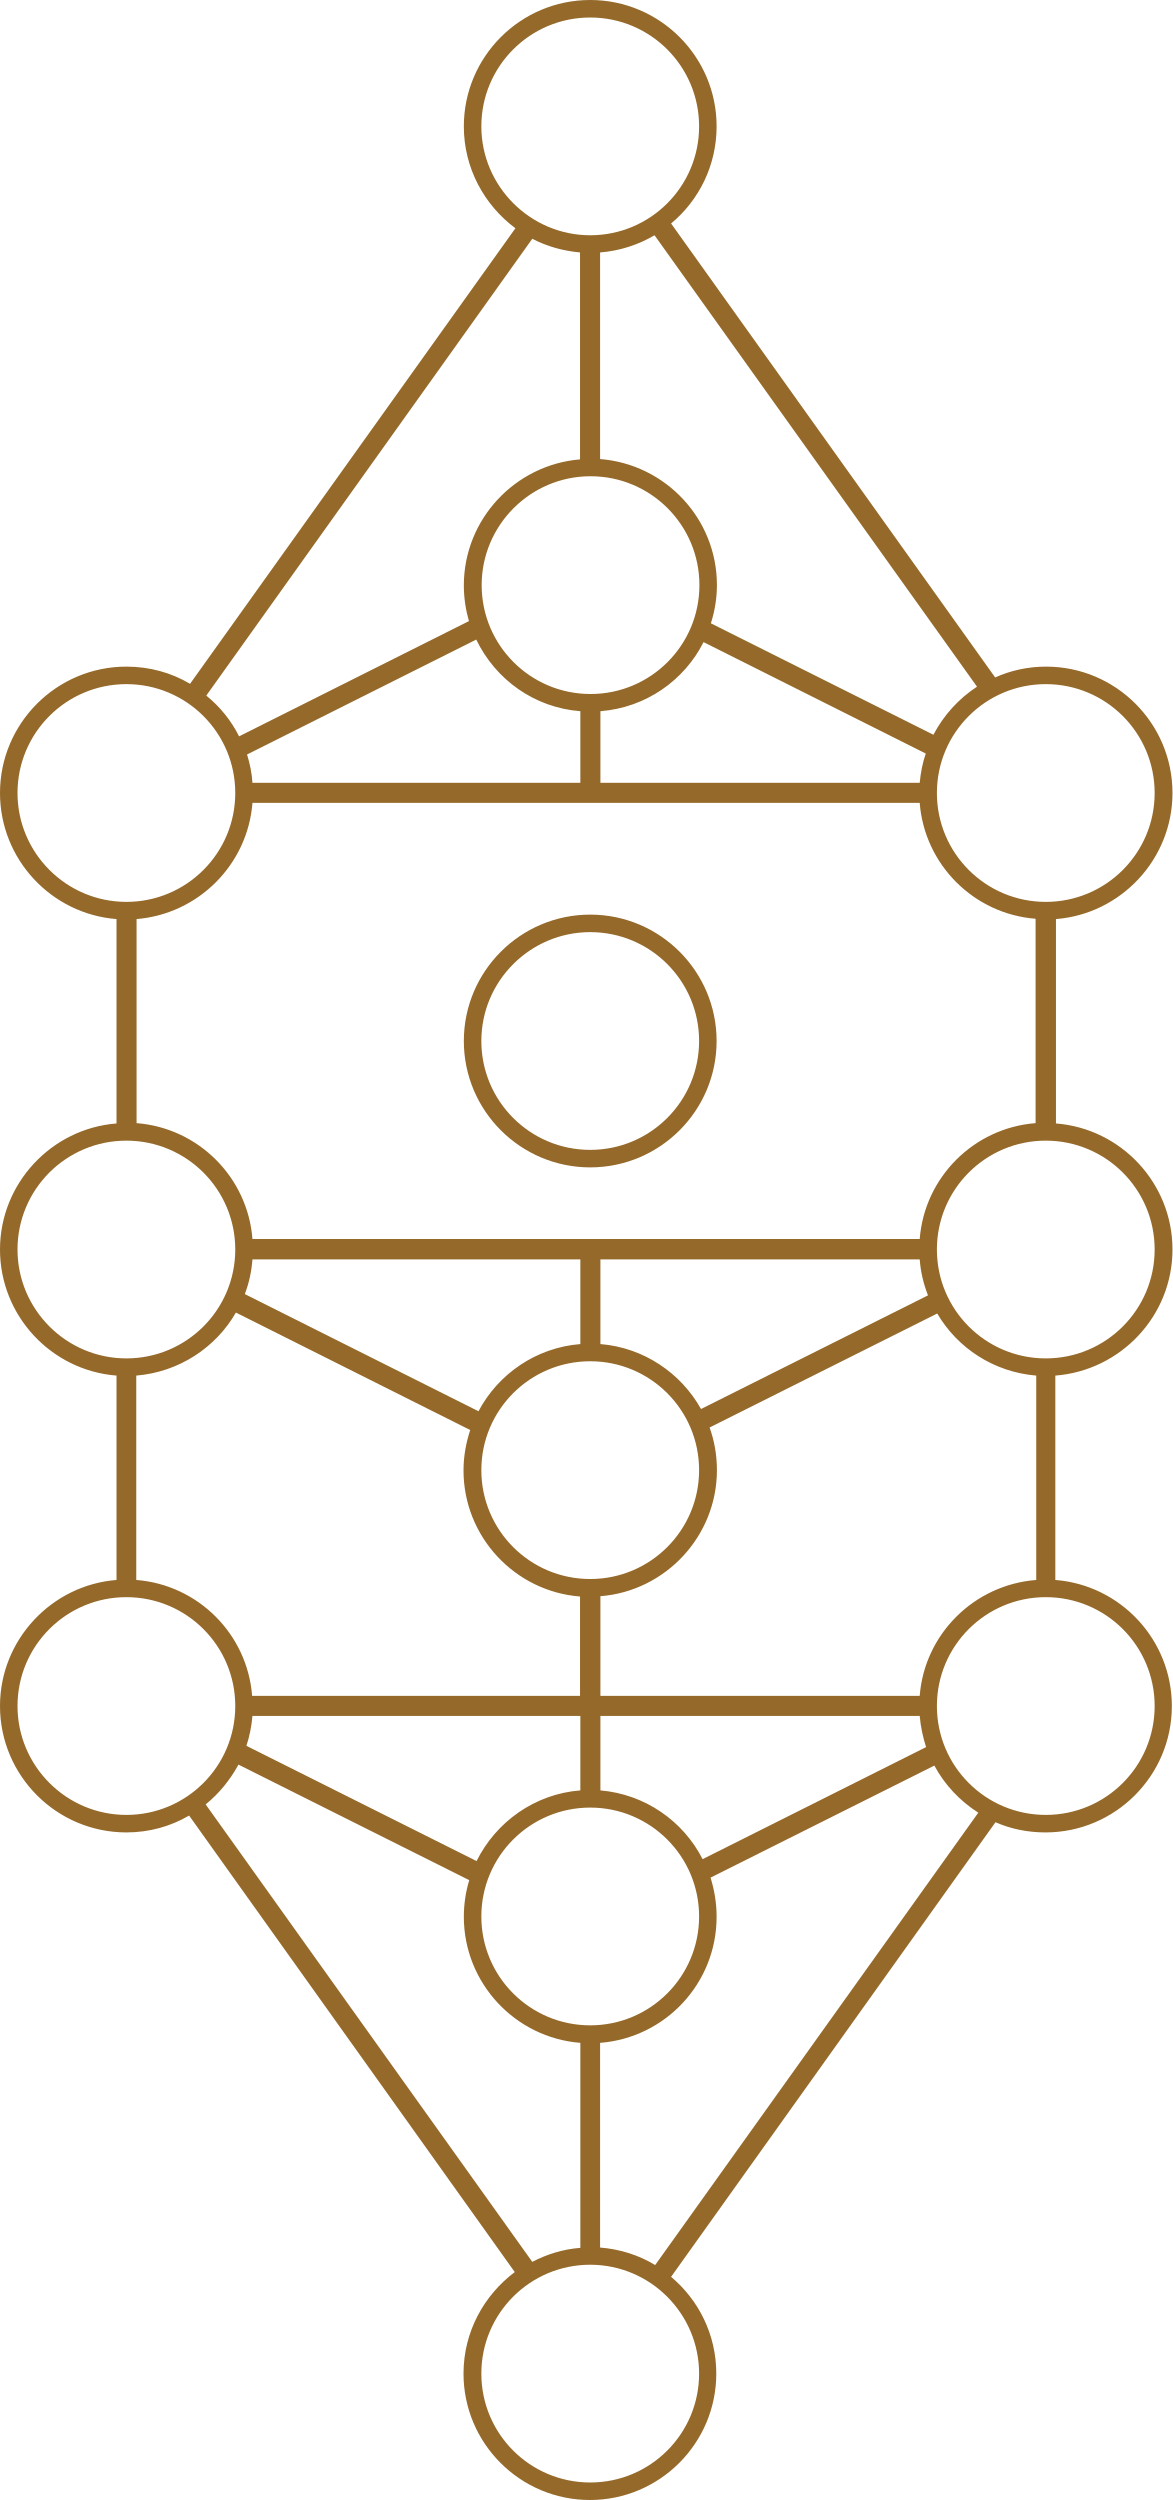
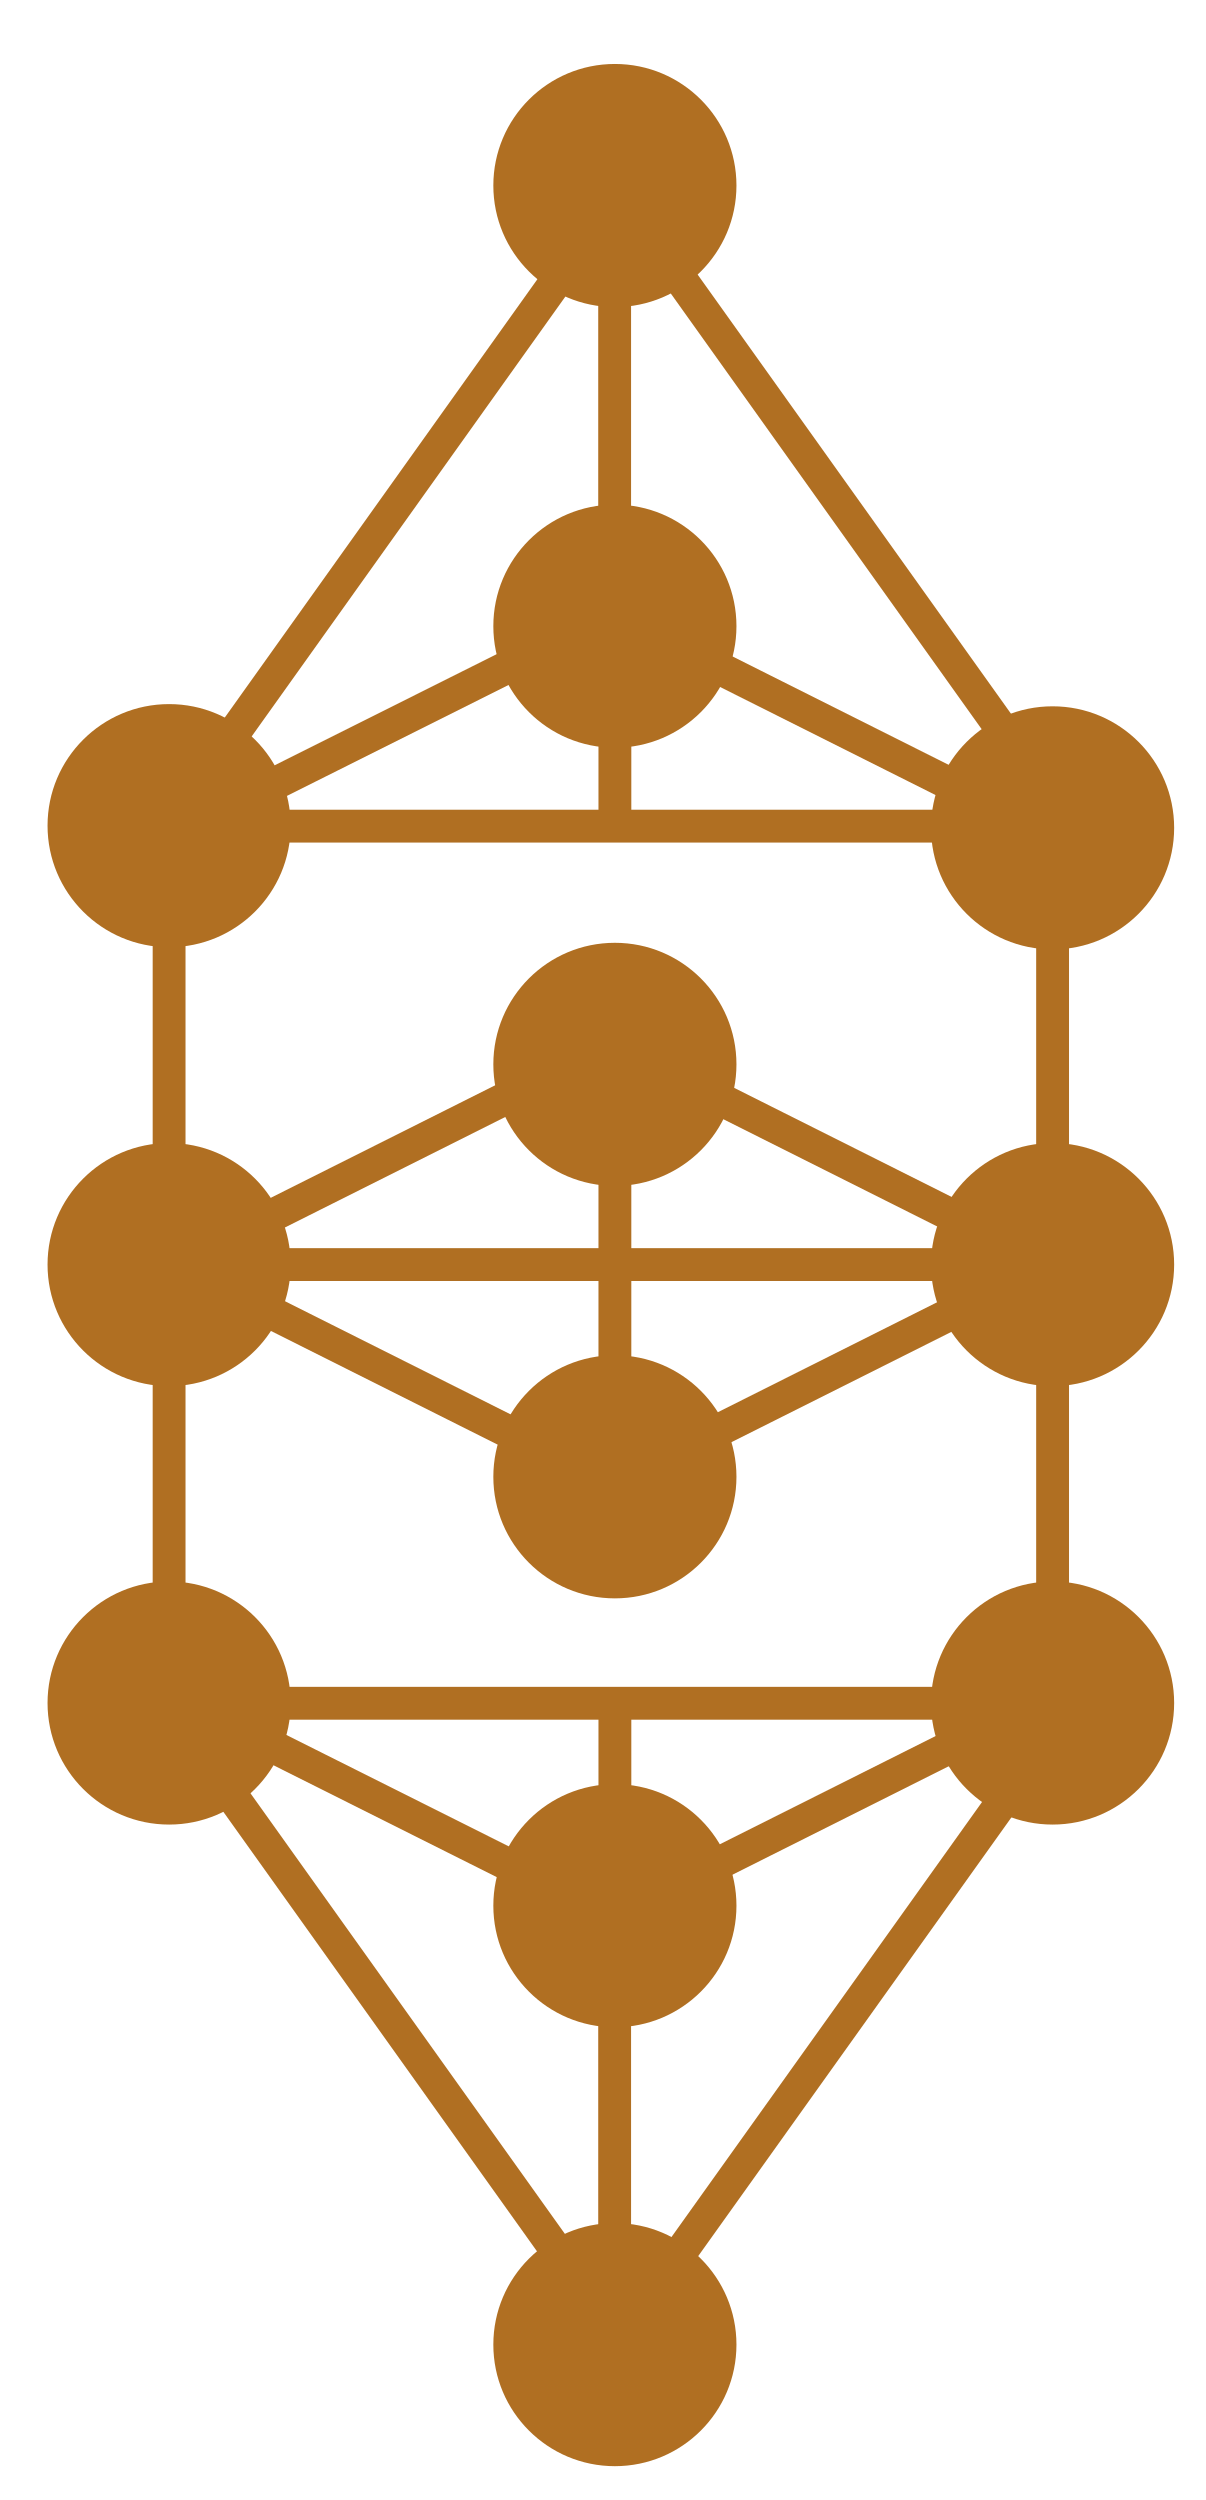
- <svg xmlns="http://www.w3.org/2000/svg" version="1.1" id="Layer_1" x="0px" y="0px" viewBox="0 0 368.3 785.3" xml:space="preserve" width="368.3" height="785.3">
-   <defs id="defs13" />
-   <style type="text/css" id="style2">
- 	.st0{fill:#956929;}
+ <svg xmlns="http://www.w3.org/2000/svg" version="1.1" id="Layer_1" x="0px" y="0px" viewBox="0 0 492 1020.1" style="enable-background:new 0 0 492 1020.1;" xml:space="preserve">
+   <style type="text/css">
+ 	.st0{fill:#B06F22;}
</style>
-   <g id="g8" transform="translate(-77.6,-28.3)">
-     <path class="st0" d="m 263,395 c 21.9,0 39.7,-17.8 39.7,-39.7 0,-21.9 -17.8,-39.7 -39.7,-39.7 -21.9,0 -39.7,17.8 -39.7,39.7 0,21.9 17.8,39.7 39.7,39.7 z m 0,-73.9 c 18.9,0 34.2,15.3 34.2,34.2 0,18.9 -15.3,34.2 -34.2,34.2 -18.9,0 -34.2,-15.3 -34.2,-34.2 0,-18.9 15.4,-34.2 34.2,-34.2 z" id="path4" style="fill:#956929" />
-     <path class="st0" d="m 445.9,420.8 c 0,-20.8 -16.1,-38 -36.6,-39.6 V 317 c 20.4,-1.6 36.6,-18.8 36.6,-39.6 0,-21.9 -17.8,-39.7 -39.7,-39.7 -5.7,0 -11.1,1.2 -16,3.4 L 288.4,98.5 c 8.8,-7.3 14.3,-18.3 14.3,-30.5 0,-21.9 -17.8,-39.7 -39.7,-39.7 -21.9,0 -39.7,17.8 -39.7,39.7 0,13.1 6.4,24.7 16.2,32 L 137.3,243.1 c -5.9,-3.5 -12.7,-5.4 -20,-5.4 -21.9,0 -39.7,17.8 -39.7,39.7 0,20.8 16.1,38 36.6,39.6 v 64.2 c -20.4,1.6 -36.6,18.8 -36.6,39.6 0,20.8 16.1,38 36.6,39.6 v 64.2 c -20.4,1.6 -36.6,18.8 -36.6,39.6 0,21.9 17.8,39.7 39.7,39.7 7.2,0 13.9,-1.9 19.7,-5.3 L 239.3,742 c -9.7,7.3 -16.1,18.8 -16.1,31.9 0,21.9 17.8,39.7 39.7,39.7 21.9,0 39.7,-17.8 39.7,-39.7 0,-12.2 -5.5,-23.1 -14.2,-30.4 L 390.3,600.7 c 4.8,2.1 10.1,3.2 15.7,3.2 21.9,0 39.7,-17.8 39.7,-39.7 0,-20.8 -16.1,-38 -36.6,-39.6 v -64.2 c 20.6,-1.6 36.8,-18.8 36.8,-39.6 z M 366.5,561 H 266.2 v -31.3 c 20.4,-1.6 36.6,-18.8 36.6,-39.6 0,-4.7 -0.8,-9.2 -2.3,-13.4 L 372,440.9 c 6.4,10.9 17.8,18.4 31.1,19.5 v 64.2 c -19.5,1.5 -35.1,17 -36.6,36.4 z M 263,664.5 c -18.9,0 -34.2,-15.3 -34.2,-34.2 0,-18.9 15.3,-34.2 34.2,-34.2 18.9,0 34.2,15.3 34.2,34.2 0,18.9 -15.3,34.2 -34.2,34.2 z m -111.3,-223.9 73.6,36.9 c -1.3,4 -2.1,8.2 -2.1,12.7 0,20.8 16.1,38 36.6,39.6 V 561 h -103 c -1.5,-19.4 -17,-34.9 -36.4,-36.4 v -64.2 c 13.4,-1.1 25,-8.8 31.3,-19.8 z m 5.2,-160.1 h 209.6 c 1.5,19.4 17,34.9 36.4,36.4 v 64.2 c -19.4,1.5 -34.9,17 -36.4,36.4 H 156.9 c -1.5,-19.4 -17,-34.9 -36.4,-36.4 V 317 c 19.4,-1.6 34.9,-17.1 36.4,-36.5 z M 263.1,177.9 c 18.9,0 34.2,15.3 34.2,34.2 0,18.9 -15.3,34.2 -34.2,34.2 -18.9,0 -34.2,-15.3 -34.2,-34.2 0,-18.8 15.3,-34.2 34.2,-34.2 z m 103.4,96.3 H 266.2 v -22.5 c 14.2,-1.1 26.3,-9.6 32.4,-21.7 l 69.8,35 c -1,2.9 -1.6,6 -1.9,9.2 z M 259.9,251.7 v 22.5 h -103 c -0.2,-3.1 -0.8,-6 -1.7,-8.9 l 72,-36.1 c 6,12.5 18.2,21.4 32.7,22.5 z m 3.1,272.6 c -18.9,0 -34.2,-15.3 -34.2,-34.2 0,-18.9 15.3,-34.2 34.2,-34.2 18.9,0 34.2,15.3 34.2,34.2 0,18.9 -15.3,34.2 -34.2,34.2 z M 156.9,423.9 h 103 v 26.6 c -13.9,1.1 -25.8,9.4 -32,21.1 l -73.4,-36.8 c 1.3,-3.4 2.1,-7 2.4,-10.9 z m 109.3,26.6 v -26.6 h 100.3 c 0.3,4 1.2,7.7 2.6,11.3 l -71.3,35.7 c -6.3,-11.3 -18,-19.3 -31.6,-20.4 z M 156.9,567.3 h 103 v 23.4 c -14.3,1.1 -26.5,9.9 -32.6,22.2 L 155,576.7 c 1,-3 1.6,-6.1 1.9,-9.4 z m 109.3,23.4 v -23.4 h 100.3 c 0.3,3.4 1,6.7 2,9.8 l -70.2,35.2 c -6.1,-12 -18.1,-20.4 -32.1,-21.6 z M 440.3,420.8 c 0,18.9 -15.3,34.2 -34.2,34.2 -18.9,0 -34.2,-15.3 -34.2,-34.2 0,-18.9 15.3,-34.2 34.2,-34.2 18.9,0 34.2,15.3 34.2,34.2 z m 0,-143.4 c 0,18.9 -15.3,34.2 -34.2,34.2 -18.9,0 -34.2,-15.3 -34.2,-34.2 0,-18.9 15.3,-34.2 34.2,-34.2 18.9,0 34.2,15.3 34.2,34.2 z M 384.5,244 c -5.8,3.8 -10.5,9 -13.7,15.1 l -69.9,-35 c 1.2,-3.8 1.9,-7.8 1.9,-12 0,-20.9 -16.2,-38 -36.7,-39.6 v -64.9 c 6.2,-0.5 12,-2.4 17.1,-5.4 z M 228.8,68 c 0,-18.9 15.3,-34.2 34.2,-34.2 18.9,0 34.2,15.3 34.2,34.2 0,18.9 -15.3,34.2 -34.2,34.2 -18.8,0 -34.2,-15.4 -34.2,-34.2 z m 16,35.3 c 4.6,2.4 9.6,3.8 15,4.3 v 65 c -20.4,1.7 -36.5,18.8 -36.5,39.6 0,3.9 0.6,7.7 1.6,11.2 l -72.2,36.2 c -2.5,-5 -6,-9.3 -10.3,-12.8 z M 83.1,277.4 c 0,-18.9 15.3,-34.2 34.2,-34.2 18.9,0 34.2,15.3 34.2,34.2 0,18.9 -15.3,34.2 -34.2,34.2 -18.9,0 -34.2,-15.4 -34.2,-34.2 z m 0,143.4 c 0,-18.9 15.3,-34.2 34.2,-34.2 18.9,0 34.2,15.3 34.2,34.2 0,18.9 -15.3,34.2 -34.2,34.2 -18.9,0 -34.2,-15.4 -34.2,-34.2 z m 0,143.4 c 0,-18.9 15.3,-34.2 34.2,-34.2 18.9,0 34.2,15.3 34.2,34.2 0,18.9 -15.3,34.2 -34.2,34.2 -18.9,0 -34.2,-15.4 -34.2,-34.2 z m 59.1,30.9 c 4.2,-3.4 7.7,-7.7 10.3,-12.5 l 72.5,36.3 c -1.1,3.6 -1.7,7.5 -1.7,11.5 0,20.8 16.1,38 36.6,39.6 v 64.4 c -5.4,0.4 -10.5,2 -15.1,4.4 z m 155,178.8 c 0,18.9 -15.3,34.2 -34.2,34.2 -18.9,0 -34.2,-15.3 -34.2,-34.2 0,-18.9 15.3,-34.2 34.2,-34.2 18.9,0 34.2,15.4 34.2,34.2 z m -13.8,-34.1 c -5.1,-3.1 -11,-5 -17.3,-5.5 V 670 c 20.5,-1.6 36.6,-18.7 36.6,-39.6 0,-4.3 -0.7,-8.4 -1.9,-12.3 l 70.3,-35.2 c 3.2,6 8,11.1 13.8,14.8 z M 440.3,564.2 c 0,18.9 -15.3,34.2 -34.2,34.2 -18.9,0 -34.2,-15.3 -34.2,-34.2 0,-18.9 15.3,-34.2 34.2,-34.2 18.9,0 34.2,15.3 34.2,34.2 z" id="path6" style="fill:#956929" />
+   <g>
+     <g>
+       <circle class="st0" cx="250.9" cy="75.7" r="49.6" />
+     </g>
+     <g>
+       <circle class="st0" cx="250.9" cy="255.5" r="49.6" />
+     </g>
+     <g>
+       <circle class="st0" cx="69" cy="336.9" r="49.6" />
+     </g>
+     <g>
+       <circle class="st0" cx="250.9" cy="434.3" r="49.6" />
+     </g>
+     <g>
+       <circle class="st0" cx="69" cy="516" r="49.6" />
+     </g>
+     <g>
+       <circle class="st0" cx="250.9" cy="602.6" r="49.6" />
+     </g>
+     <g>
+       <circle class="st0" cx="69" cy="694.9" r="49.6" />
+     </g>
+     <g>
+       <circle class="st0" cx="250.9" cy="777.6" r="49.6" />
+     </g>
+     <g>
+       <circle class="st0" cx="250.9" cy="956.7" r="49.6" />
+     </g>
+     <g>
+       <circle class="st0" cx="429.5" cy="337.8" r="49.6" />
+     </g>
+     <g>
+       <circle class="st0" cx="429.5" cy="516" r="49.6" />
+     </g>
+     <g>
+       <circle class="st0" cx="429.5" cy="694.9" r="49.6" />
+     </g>
+     <g>
+       <rect x="289.5" y="555.9" transform="matrix(0.894 -0.448 0.448 0.894 -214.7391 211.8437)" class="st0" width="102" height="7.9" />
+       <path class="st0" d="M295.4,590l-6-12l96.1-48.2l6,12L295.4,590z M296.8,580.4l1,2.1l86.2-43.2l-1-2.1L296.8,580.4z" />
+     </g>
+     <g>
+       <rect x="105.4" y="556" transform="matrix(-0.894 -0.448 0.448 -0.894 50.4712 1131.758)" class="st0" width="107.3" height="7.9" />
+       <path class="st0" d="M206.5,591.2l-100.9-50.6l6-12l100.9,50.6L206.5,591.2z M113,538.2l91,45.6l1-2.1l-91-45.6L113,538.2z" />
+     </g>
+     <g>
+       <rect x="289.5" y="468" transform="matrix(0.894 0.448 -0.448 0.894 247.493 -102.5186)" class="st0" width="102" height="7.9" />
+       <path class="st0" d="M385.5,502l-96.1-48.2l6-12l96.1,48.2L385.5,502z M296.8,451.4l86.2,43.2l1-2.1l-86.2-43.2L296.8,451.4z" />
+     </g>
+     <g>
+       <rect x="105.4" y="468" transform="matrix(-0.894 0.448 -0.448 -0.894 512.7033 822.5828)" class="st0" width="107.3" height="7.9" />
+       <path class="st0" d="M111.6,503.2l-6-12l100.9-50.6l6,12L111.6,503.2z M113,493.7l1,2.1l91-45.6l-1-2.1L113,493.7z" />
+     </g>
+     <g>
+       <rect x="229.9" y="530.7" transform="matrix(-8.243095e-010 -1 1 -8.243095e-010 -283.7642 785.4733)" class="st0" width="41.8" height="7.9" />
+       <path class="st0" d="M257.6,558.3h-13.4v-47.4h13.4V558.3z M249.7,552.8h2.3v-36.3h-2.3V552.8z" />
+     </g>
+     <g>
+       <rect x="229.9" y="492.8" transform="matrix(-8.243095e-010 -1 1 -8.243095e-010 -245.8627 747.5718)" class="st0" width="41.8" height="7.9" />
+       <path class="st0" d="M257.6,520.4h-13.4V473h13.4V520.4z M249.7,514.9h2.3v-36.3h-2.3V514.9z" />
+     </g>
+     <g>
+       <rect x="232.4" y="709.5" transform="matrix(-9.351327e-010 -1 1 -9.351327e-010 -462.5607 964.2698)" class="st0" width="36.9" height="7.9" />
+       <path class="st0" d="M257.6,734.6h-13.4v-42.4h13.4V734.6z M249.7,729.1h2.3v-31.3h-2.3V729.1z" />
+     </g>
+     <g>
+       <g>
+         <rect x="387.7" y="421.3" transform="matrix(-4.131592e-010 -1 1 -4.131592e-010 4.221 854.6888)" class="st0" width="83.5" height="7.9" />
+         <path class="st0" d="M436.2,469.7h-13.4v-89h13.4V469.7z M428.3,464.2h2.3v-77.9h-2.3V464.2z" />
+       </g>
+       <g>
+         <rect x="387.7" y="601.8" transform="matrix(-4.131592e-010 -1 1 -4.131592e-010 -176.3159 1035.226)" class="st0" width="83.5" height="7.9" />
+         <path class="st0" d="M436.2,650.3h-13.4v-89h13.4V650.3z M428.3,644.7h2.3v-77.9h-2.3V644.7z" />
+       </g>
+       <g>
+         <rect x="27.3" y="422.4" transform="matrix(-4.130944e-010 -1 1 -4.130944e-010 -357.3714 495.3652)" class="st0" width="83.5" height="7.9" />
+         <path class="st0" d="M75.7,470.9H62.3v-89h13.4V470.9z M67.8,465.3h2.3v-77.9h-2.3V465.3z" />
+       </g>
+       <g>
+         <rect x="114.9" y="691" transform="matrix(-1 8.268840e-011 -8.268840e-011 -1 499.2036 1389.958)" class="st0" width="269.3" height="7.9" />
+         <path class="st0" d="M387,701.7H112.2v-13.4H387V701.7z M117.7,696.2h263.8v-2.3H117.7V696.2z" />
+       </g>
+       <g>
+         <rect x="208.2" y="862.7" transform="matrix(-4.049320e-010 -1 1 -4.049320e-010 -615.8332 1117.466)" class="st0" width="85.1" height="7.9" />
+         <path class="st0" d="M257.5,912h-13.4v-90.7h13.4V912z M249.6,906.4h2.3v-79.6h-2.3V906.4z" />
+       </g>
+       <g>
+         <rect x="289.5" y="732.7" transform="matrix(0.894 -0.448 0.448 0.894 -293.901 230.5667)" class="st0" width="102" height="7.9" />
+         <path class="st0" d="M295.4,766.7l-6-12l96.1-48.2l6,12L295.4,766.7z M296.8,757.2l1,2.1l86.2-43.2l-1-2.1L296.8,757.2z" />
+       </g>
+       <g>
+         <rect x="107.9" y="733.2" transform="matrix(-0.894 -0.448 0.448 -0.894 -26.8389 1468.008)" class="st0" width="104.6" height="7.9" />
+         <path class="st0" d="M206.4,767.8L108,718.5l6-12l98.4,49.3L206.4,767.8z M115.4,716l88.5,44.4l1-2.1l-88.5-44.4L115.4,716z" />
+       </g>
+       <g>
+         <rect x="46.9" y="821.1" transform="matrix(-0.5808 -0.814 0.814 -0.5808 -417.7907 1435.043)" class="st0" width="227.4" height="7.9" />
+         <path class="st0" d="M222.8,923.8L87.5,734.2l10.9-7.8L233.7,916L222.8,923.8z M95.2,735.5l128.9,180.6l1.9-1.4L97.1,734.1     L95.2,735.5z" />
+       </g>
+       <g>
+         <rect x="231.7" y="822.4" transform="matrix(0.5808 -0.814 0.814 0.5808 -528.5599 626.269)" class="st0" width="224.2" height="7.9" />
+         <path class="st0" d="M282.6,923.8l-10.9-7.8l133.5-187l10.9,7.8L282.6,923.8z M279.4,914.7l1.9,1.4l127-178l-1.9-1.4L279.4,914.7     z" />
+       </g>
+       <g>
+         <rect x="231.5" y="316.4" transform="matrix(-8.913103e-010 1 -1 -8.913103e-010 571.1766 69.4675)" class="st0" width="38.7" height="7.9" />
+         <path class="st0" d="M257.6,342.4h-13.4v-44.2h13.4V342.4z M249.7,336.9h2.3v-33.1h-2.3V336.9z" />
+       </g>
+       <g>
+         <rect x="208.2" y="162.2" transform="matrix(-4.049323e-010 1 -1 -4.049323e-010 417.0018 -84.6312)" class="st0" width="85.1" height="7.9" />
+         <path class="st0" d="M257.5,211.5h-13.4v-90.7h13.4V211.5z M249.6,206h2.3v-79.6h-2.3V206z" />
+       </g>
+       <g>
+         <rect x="289.5" y="292.3" transform="matrix(0.894 0.448 -0.448 0.894 168.78 -121.1354)" class="st0" width="102" height="7.9" />
+         <path class="st0" d="M385.5,326.3l-96.1-48.2l6-12l96.1,48.2L385.5,326.3z M296.8,275.7l86.2,43.2l1-2.1l-86.2-43.2L296.8,275.7z     " />
+       </g>
+       <g>
+         <rect x="107.8" y="291.4" transform="matrix(-0.894 0.448 -0.448 -0.894 436.8645 487.3751)" class="st0" width="105.9" height="7.9" />
+         <path class="st0" d="M114,326.3l-6-12l99.7-49.9l6,12L114,326.3z M115.4,316.8l1,2.1l89.8-45l-1-2.1L115.4,316.8z" />
+       </g>
+       <g>
+         <rect x="46.9" y="203.8" transform="matrix(-0.5808 0.814 -0.814 -0.5808 422.9557 197.7038)" class="st0" width="227.4" height="7.9" />
+         <path class="st0" d="M98.4,306.5l-10.9-7.8L222.8,109l10.9,7.8L98.4,306.5z M95.2,297.4l1.9,1.4L226,118.1l-1.9-1.4L95.2,297.4z" />
+       </g>
+       <g>
+         <rect x="231.7" y="202.5" transform="matrix(0.5808 0.814 -0.814 0.5808 312.2115 -193.349)" class="st0" width="224.3" height="7.9" />
+         <path class="st0" d="M405.1,303.9L271.6,116.8l10.9-7.8l133.5,187.1L405.1,303.9z M279.4,118.1l127.1,178.1l1.9-1.4L281.3,116.8     L279.4,118.1z" />
+       </g>
+       <g>
+         <rect x="114.9" y="512.1" transform="matrix(-1 8.268840e-011 -8.268840e-011 -1 499.2036 1032.032)" class="st0" width="269.3" height="7.9" />
+         <path class="st0" d="M387,522.7H112.2v-13.4H387V522.7z M117.7,517.2h263.8v-2.3H117.7V517.2z" />
+       </g>
+       <g>
+         <rect x="114.9" y="333.1" transform="matrix(-1 8.266131e-011 -8.266131e-011 -1 499.2916 674.1055)" class="st0" width="269.4" height="7.9" />
+         <path class="st0" d="M387.1,343.8h-275v-13.4h275V343.8z M117.7,338.2h263.9v-2.3H117.7V338.2z" />
+       </g>
+       <g>
+         <rect x="27.3" y="602.5" transform="matrix(-4.130944e-010 -1 1 -4.130944e-010 -537.4667 675.4605)" class="st0" width="83.5" height="7.9" />
+         <path class="st0" d="M75.7,651H62.3v-89h13.4V651z M67.8,645.4h2.3v-77.9h-2.3V645.4z" />
+       </g>
+     </g>
  </g>
</svg>
